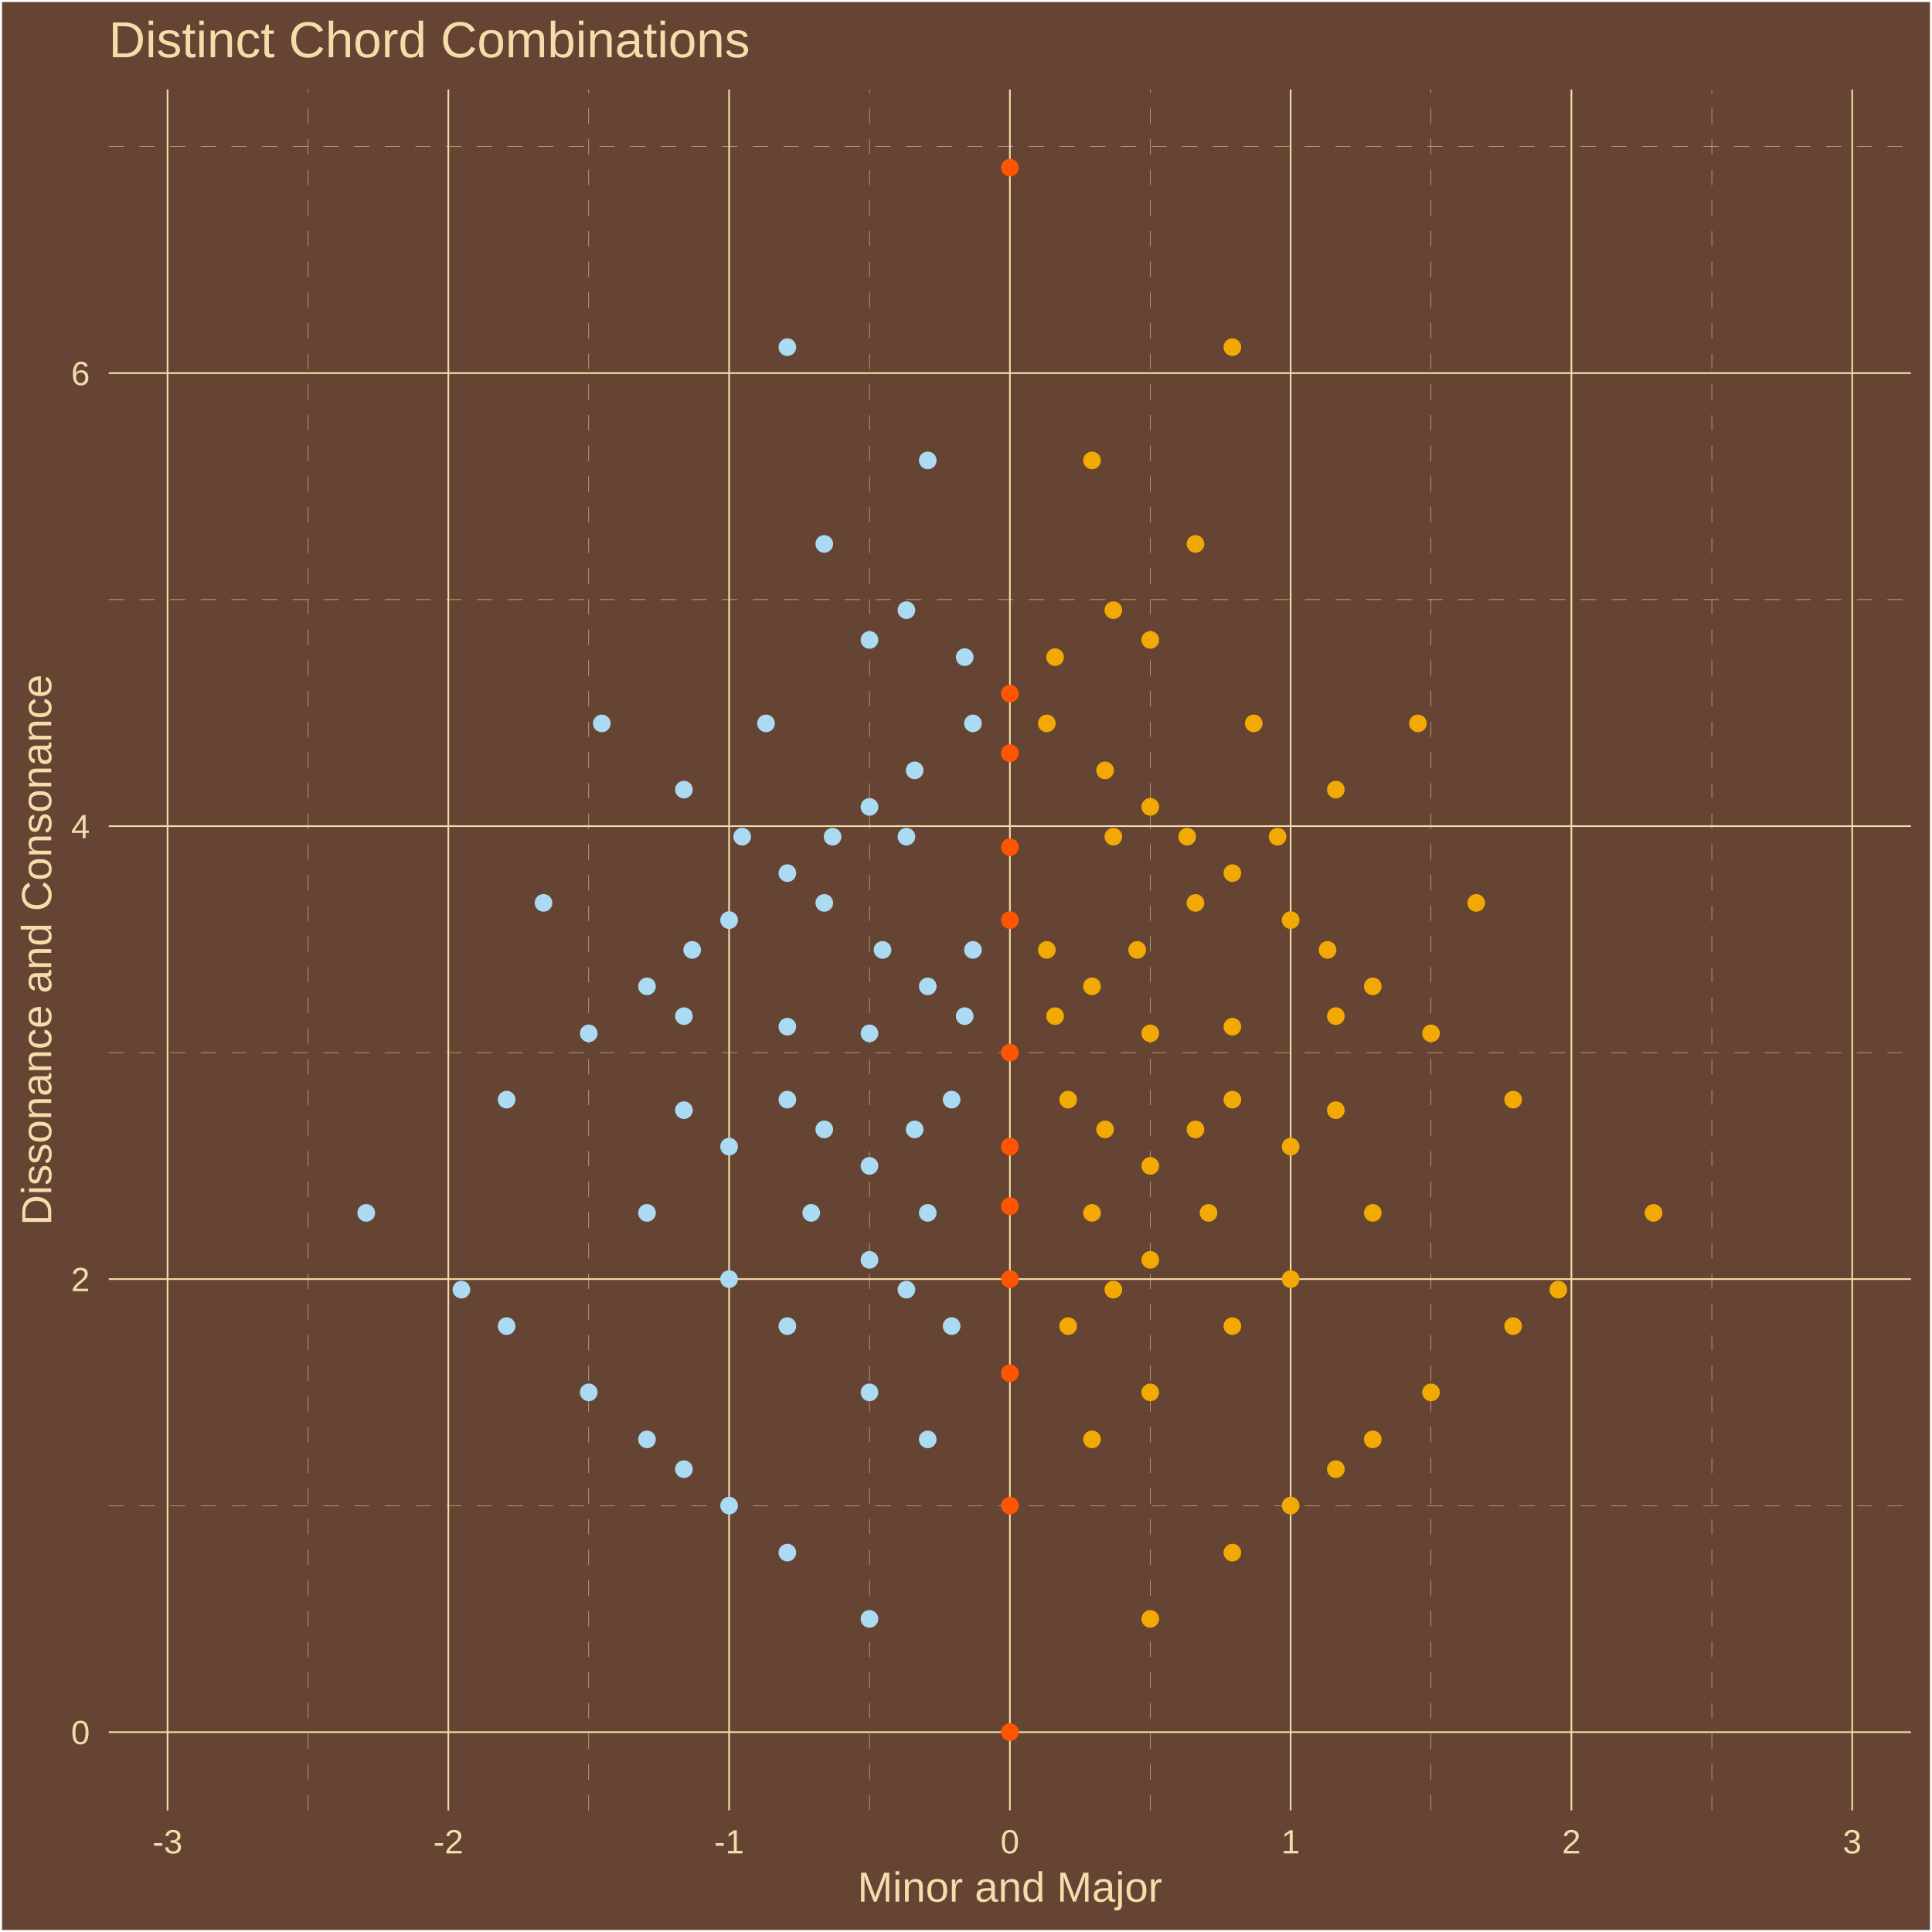
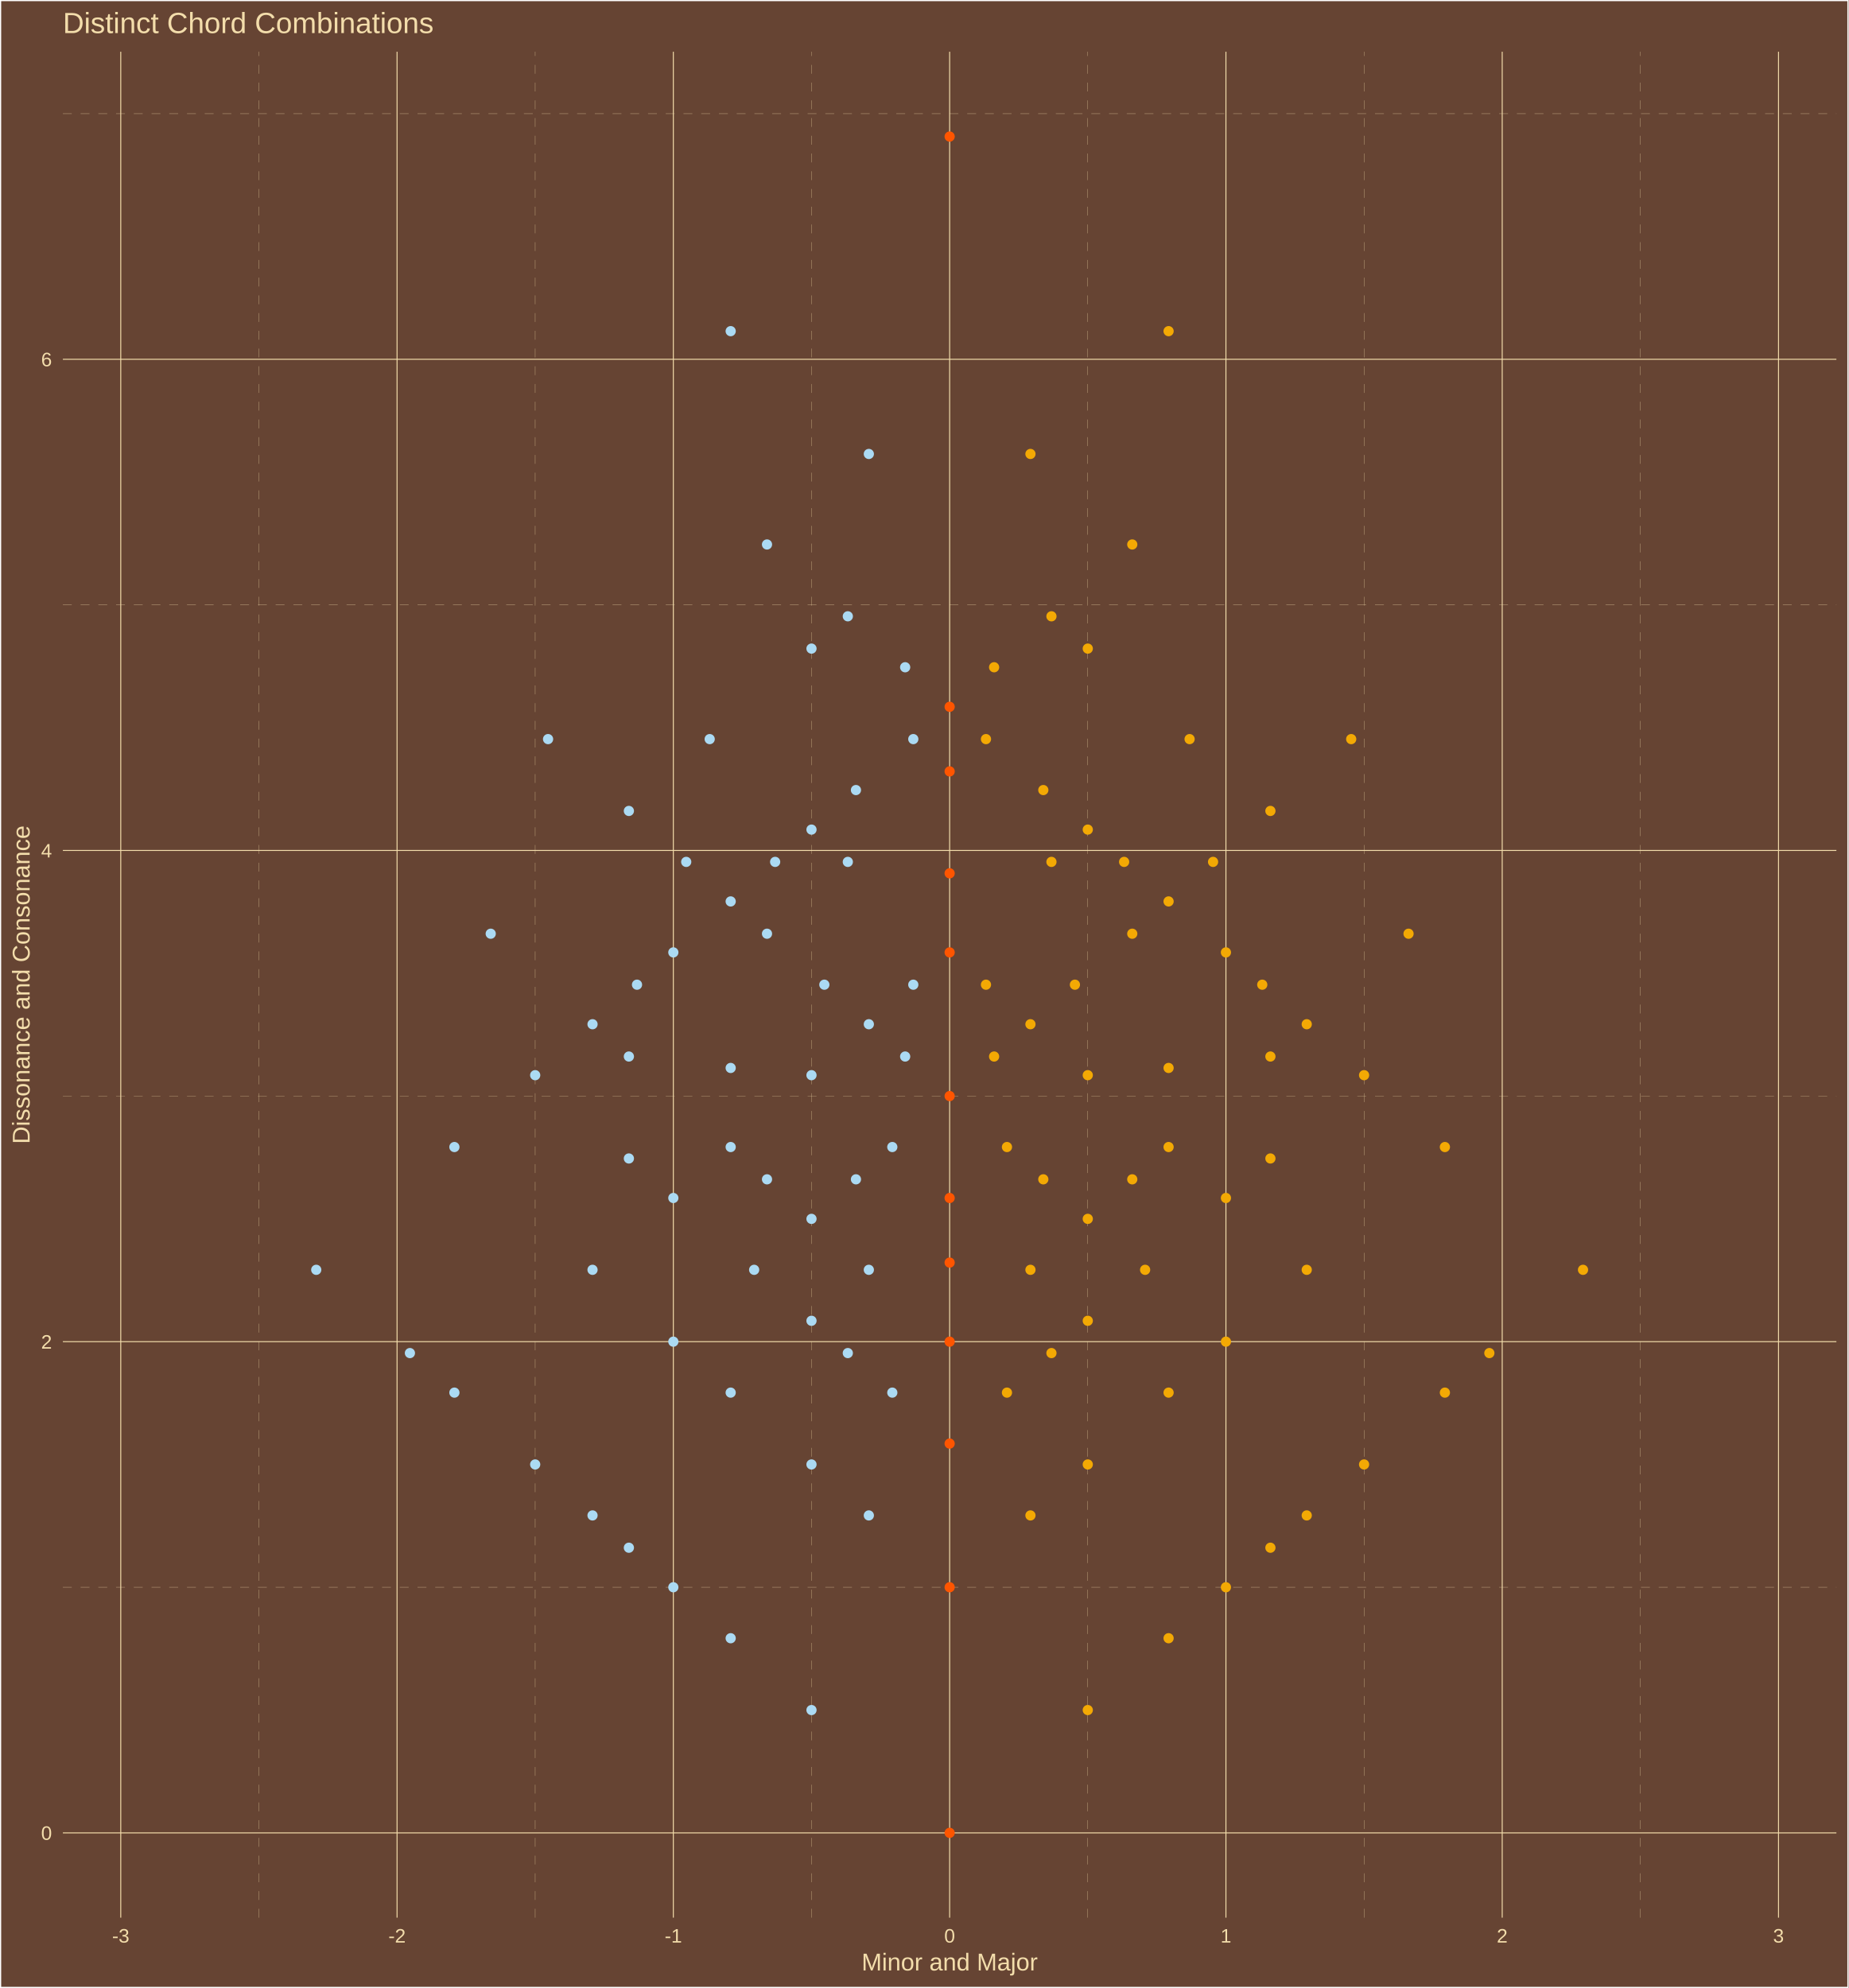
- <svg xmlns="http://www.w3.org/2000/svg" class="svglite" width="504.00pt" height="504.00pt" viewBox="0 0 504.00 504.00">
+ <svg xmlns="http://www.w3.org/2000/svg" class="svglite" width="834.00pt" height="897.00pt" viewBox="0 0 834.00 897.00">
  <defs>
    <style type="text/css">
    .svglite line, .svglite polyline, .svglite polygon, .svglite path, .svglite rect, .svglite circle {
      fill: none;
      stroke: #000000;
      stroke-linecap: round;
      stroke-linejoin: round;
      stroke-miterlimit: 10.00;
    }
    .svglite text {
      white-space: pre;
    }
  </style>
  </defs>
  <rect width="100%" height="100%" style="stroke: none; fill: #664433;" />
  <defs>
-     <clipPath id="cpMC4wMHw1MDQuMDB8MC4wMHw1MDQuMDA=">
-       <rect x="0.00" y="0.00" width="504.00" height="504.00" />
+     <clipPath id="cpMC4wMHw4MzQuMDB8MC4wMHw4OTcuMDA=">
+       <rect x="0.00" y="0.00" width="834.00" height="897.00" />
    </clipPath>
  </defs>
-   <g clip-path="url(#cpMC4wMHw1MDQuMDB8MC4wMHw1MDQuMDA=)">
-     <rect x="0.00" y="-0" width="504.00" height="504.00" style="stroke-width: 1.07; stroke: #FFFFFF; fill: #664433;" />
+   <g clip-path="url(#cpMC4wMHw4MzQuMDB8MC4wMHw4OTcuMDA=)">
+     <rect x="0.00" y="0" width="834.00" height="897.00" style="stroke-width: 1.07; stroke: #FFFFFF; fill: #664433;" />
  </g>
  <defs>
-     <clipPath id="cpMjguMzd8NDk4LjUyfDIzLjM0fDQ3Mi4yNw==">
-       <rect x="28.37" y="23.34" width="470.15" height="448.93" />
+     <clipPath id="cpMjguMzd8ODI4LjUyfDIzLjM0fDg2NS4yNw==">
+       <rect x="28.37" y="23.34" width="800.15" height="841.93" />
    </clipPath>
  </defs>
-   <g clip-path="url(#cpMjguMzd8NDk4LjUyfDIzLjM0fDQ3Mi4yNw==)">
-     <rect x="28.37" y="23.34" width="470.15" height="448.93" style="stroke-width: 1.07; stroke: none; fill: #664433;" />
-     <polyline points="28.37,392.77 498.52,392.77 " style="stroke-width: 0.11; stroke: #F3DDAB; stroke-dasharray: 4.00,4.00; stroke-linecap: butt;" />
-     <polyline points="28.37,274.59 498.52,274.59 " style="stroke-width: 0.11; stroke: #F3DDAB; stroke-dasharray: 4.00,4.00; stroke-linecap: butt;" />
-     <polyline points="28.37,156.42 498.52,156.42 " style="stroke-width: 0.11; stroke: #F3DDAB; stroke-dasharray: 4.00,4.00; stroke-linecap: butt;" />
-     <polyline points="28.37,38.24 498.52,38.24 " style="stroke-width: 0.11; stroke: #F3DDAB; stroke-dasharray: 4.00,4.00; stroke-linecap: butt;" />
-     <polyline points="80.34,472.27 80.34,23.34 " style="stroke-width: 0.11; stroke: #F3DDAB; stroke-dasharray: 4.00,4.00; stroke-linecap: butt;" />
-     <polyline points="153.58,472.27 153.58,23.34 " style="stroke-width: 0.11; stroke: #F3DDAB; stroke-dasharray: 4.00,4.00; stroke-linecap: butt;" />
-     <polyline points="226.82,472.27 226.82,23.34 " style="stroke-width: 0.11; stroke: #F3DDAB; stroke-dasharray: 4.00,4.00; stroke-linecap: butt;" />
-     <polyline points="300.07,472.27 300.07,23.34 " style="stroke-width: 0.11; stroke: #F3DDAB; stroke-dasharray: 4.00,4.00; stroke-linecap: butt;" />
-     <polyline points="373.31,472.27 373.31,23.34 " style="stroke-width: 0.11; stroke: #F3DDAB; stroke-dasharray: 4.00,4.00; stroke-linecap: butt;" />
-     <polyline points="446.56,472.27 446.56,23.34 " style="stroke-width: 0.11; stroke: #F3DDAB; stroke-dasharray: 4.00,4.00; stroke-linecap: butt;" />
-     <polyline points="28.37,451.86 498.52,451.86 " style="stroke-width: 0.43; stroke: #F3DDAB; stroke-linecap: butt;" />
-     <polyline points="28.37,333.68 498.52,333.68 " style="stroke-width: 0.43; stroke: #F3DDAB; stroke-linecap: butt;" />
-     <polyline points="28.37,215.51 498.52,215.51 " style="stroke-width: 0.43; stroke: #F3DDAB; stroke-linecap: butt;" />
-     <polyline points="28.37,97.33 498.52,97.33 " style="stroke-width: 0.43; stroke: #F3DDAB; stroke-linecap: butt;" />
-     <polyline points="43.71,472.27 43.71,23.34 " style="stroke-width: 0.43; stroke: #F3DDAB; stroke-linecap: butt;" />
-     <polyline points="116.96,472.27 116.96,23.34 " style="stroke-width: 0.43; stroke: #F3DDAB; stroke-linecap: butt;" />
-     <polyline points="190.20,472.27 190.20,23.34 " style="stroke-width: 0.43; stroke: #F3DDAB; stroke-linecap: butt;" />
-     <polyline points="263.45,472.27 263.45,23.34 " style="stroke-width: 0.43; stroke: #F3DDAB; stroke-linecap: butt;" />
-     <polyline points="336.69,472.27 336.69,23.34 " style="stroke-width: 0.43; stroke: #F3DDAB; stroke-linecap: butt;" />
-     <polyline points="409.93,472.27 409.93,23.34 " style="stroke-width: 0.43; stroke: #F3DDAB; stroke-linecap: butt;" />
-     <polyline points="483.18,472.27 483.18,23.34 " style="stroke-width: 0.43; stroke: #F3DDAB; stroke-linecap: butt;" />
-     <circle cx="263.45" cy="43.74" r="1.95" style="stroke-width: 0.71; stroke: #FF5500; fill: #FF5500;" />
-     <circle cx="263.45" cy="221.01" r="1.95" style="stroke-width: 0.71; stroke: #FF5500; fill: #FF5500;" />
-     <circle cx="275.24" cy="171.43" r="1.95" style="stroke-width: 0.71; stroke: #F3A904; fill: #F3A904;" />
-     <circle cx="236.46" cy="159.17" r="1.95" style="stroke-width: 0.71; stroke: #ABDAF3; fill: #ABDAF3;" />
-     <circle cx="311.86" cy="141.89" r="1.95" style="stroke-width: 0.71; stroke: #F3A904; fill: #F3A904;" />
-     <circle cx="242.02" cy="120.11" r="1.95" style="stroke-width: 0.71; stroke: #ABDAF3; fill: #ABDAF3;" />
-     <circle cx="263.45" cy="180.94" r="1.95" style="stroke-width: 0.71; stroke: #FF5500; fill: #FF5500;" />
-     <circle cx="321.49" cy="90.57" r="1.95" style="stroke-width: 0.71; stroke: #F3A904; fill: #F3A904;" />
-     <circle cx="251.66" cy="171.43" r="1.95" style="stroke-width: 0.71; stroke: #ABDAF3; fill: #ABDAF3;" />
-     <circle cx="290.44" cy="159.17" r="1.95" style="stroke-width: 0.71; stroke: #F3A904; fill: #F3A904;" />
-     <circle cx="288.28" cy="200.97" r="1.95" style="stroke-width: 0.71; stroke: #F3A904; fill: #F3A904;" />
-     <circle cx="333.28" cy="218.26" r="1.95" style="stroke-width: 0.71; stroke: #F3A904; fill: #F3A904;" />
-     <circle cx="215.03" cy="141.89" r="1.95" style="stroke-width: 0.71; stroke: #ABDAF3; fill: #ABDAF3;" />
-     <circle cx="284.87" cy="120.11" r="1.95" style="stroke-width: 0.71; stroke: #F3A904; fill: #F3A904;" />
-     <circle cx="205.40" cy="90.57" r="1.95" style="stroke-width: 0.71; stroke: #ABDAF3; fill: #ABDAF3;" />
-     <circle cx="238.61" cy="200.97" r="1.95" style="stroke-width: 0.71; stroke: #ABDAF3; fill: #ABDAF3;" />
-     <circle cx="193.61" cy="218.26" r="1.95" style="stroke-width: 0.71; stroke: #ABDAF3; fill: #ABDAF3;" />
-     <circle cx="348.48" cy="289.61" r="1.95" style="stroke-width: 0.71; stroke: #F3A904; fill: #F3A904;" />
-     <circle cx="236.46" cy="336.43" r="1.95" style="stroke-width: 0.71; stroke: #ABDAF3; fill: #ABDAF3;" />
-     <circle cx="205.40" cy="267.83" r="1.95" style="stroke-width: 0.71; stroke: #ABDAF3; fill: #ABDAF3;" />
-     <circle cx="263.45" cy="358.21" r="1.95" style="stroke-width: 0.71; stroke: #FF5500; fill: #FF5500;" />
-     <circle cx="321.49" cy="267.83" r="1.95" style="stroke-width: 0.71; stroke: #F3A904; fill: #F3A904;" />
-     <circle cx="178.41" cy="289.61" r="1.95" style="stroke-width: 0.71; stroke: #ABDAF3; fill: #ABDAF3;" />
-     <circle cx="290.44" cy="336.43" r="1.95" style="stroke-width: 0.71; stroke: #F3A904; fill: #F3A904;" />
-     <circle cx="406.52" cy="336.43" r="1.95" style="stroke-width: 0.71; stroke: #F3A904; fill: #F3A904;" />
-     <circle cx="248.25" cy="286.86" r="1.95" style="stroke-width: 0.71; stroke: #ABDAF3; fill: #ABDAF3;" />
-     <circle cx="253.81" cy="247.80" r="1.95" style="stroke-width: 0.71; stroke: #ABDAF3; fill: #ABDAF3;" />
-     <circle cx="190.20" cy="240.03" r="1.95" style="stroke-width: 0.71; stroke: #ABDAF3; fill: #ABDAF3;" />
-     <circle cx="263.45" cy="299.12" r="1.95" style="stroke-width: 0.71; stroke: #FF5500; fill: #FF5500;" />
-     <circle cx="217.19" cy="218.26" r="1.95" style="stroke-width: 0.71; stroke: #ABDAF3; fill: #ABDAF3;" />
-     <circle cx="300.07" cy="328.66" r="1.95" style="stroke-width: 0.71; stroke: #F3A904; fill: #F3A904;" />
-     <circle cx="284.87" cy="257.31" r="1.95" style="stroke-width: 0.71; stroke: #F3A904; fill: #F3A904;" />
-     <circle cx="215.03" cy="235.54" r="1.95" style="stroke-width: 0.71; stroke: #ABDAF3; fill: #ABDAF3;" />
-     <circle cx="321.49" cy="227.77" r="1.95" style="stroke-width: 0.71; stroke: #F3A904; fill: #F3A904;" />
-     <circle cx="309.70" cy="218.26" r="1.95" style="stroke-width: 0.71; stroke: #F3A904; fill: #F3A904;" />
-     <circle cx="263.45" cy="274.59" r="1.95" style="stroke-width: 0.71; stroke: #FF5500; fill: #FF5500;" />
-     <circle cx="346.32" cy="247.80" r="1.95" style="stroke-width: 0.71; stroke: #F3A904; fill: #F3A904;" />
-     <circle cx="290.44" cy="218.26" r="1.95" style="stroke-width: 0.71; stroke: #F3A904; fill: #F3A904;" />
-     <circle cx="226.82" cy="210.49" r="1.95" style="stroke-width: 0.71; stroke: #ABDAF3; fill: #ABDAF3;" />
-     <circle cx="369.90" cy="188.71" r="1.95" style="stroke-width: 0.71; stroke: #F3A904; fill: #F3A904;" />
-     <circle cx="300.07" cy="269.57" r="1.95" style="stroke-width: 0.71; stroke: #F3A904; fill: #F3A904;" />
-     <circle cx="253.81" cy="188.71" r="1.95" style="stroke-width: 0.71; stroke: #ABDAF3; fill: #ABDAF3;" />
-     <circle cx="336.69" cy="299.12" r="1.95" style="stroke-width: 0.71; stroke: #F3A904; fill: #F3A904;" />
-     <circle cx="242.02" cy="257.31" r="1.95" style="stroke-width: 0.71; stroke: #ABDAF3; fill: #ABDAF3;" />
-     <circle cx="300.07" cy="166.94" r="1.95" style="stroke-width: 0.71; stroke: #F3A904; fill: #F3A904;" />
-     <circle cx="327.06" cy="188.71" r="1.95" style="stroke-width: 0.71; stroke: #F3A904; fill: #F3A904;" />
-     <circle cx="230.23" cy="247.80" r="1.95" style="stroke-width: 0.71; stroke: #ABDAF3; fill: #ABDAF3;" />
-     <circle cx="311.86" cy="294.63" r="1.95" style="stroke-width: 0.71; stroke: #F3A904; fill: #F3A904;" />
-     <circle cx="336.69" cy="240.03" r="1.95" style="stroke-width: 0.71; stroke: #F3A904; fill: #F3A904;" />
-     <circle cx="205.40" cy="227.77" r="1.95" style="stroke-width: 0.71; stroke: #ABDAF3; fill: #ABDAF3;" />
-     <circle cx="373.31" cy="269.57" r="1.95" style="stroke-width: 0.71; stroke: #F3A904; fill: #F3A904;" />
-     <circle cx="348.48" cy="205.99" r="1.95" style="stroke-width: 0.71; stroke: #F3A904; fill: #F3A904;" />
-     <circle cx="278.65" cy="286.86" r="1.95" style="stroke-width: 0.71; stroke: #F3A904; fill: #F3A904;" />
-     <circle cx="321.49" cy="345.94" r="1.95" style="stroke-width: 0.71; stroke: #F3A904; fill: #F3A904;" />
-     <circle cx="315.27" cy="316.40" r="1.95" style="stroke-width: 0.71; stroke: #F3A904; fill: #F3A904;" />
-     <circle cx="275.24" cy="265.08" r="1.95" style="stroke-width: 0.71; stroke: #F3A904; fill: #F3A904;" />
-     <circle cx="358.11" cy="375.49" r="1.95" style="stroke-width: 0.71; stroke: #F3A904; fill: #F3A904;" />
-     <circle cx="226.82" cy="269.57" r="1.95" style="stroke-width: 0.71; stroke: #ABDAF3; fill: #ABDAF3;" />
-     <circle cx="273.08" cy="188.71" r="1.95" style="stroke-width: 0.71; stroke: #F3A904; fill: #F3A904;" />
-     <circle cx="263.45" cy="240.03" r="1.95" style="stroke-width: 0.71; stroke: #FF5500; fill: #FF5500;" />
-     <circle cx="156.99" cy="188.71" r="1.95" style="stroke-width: 0.71; stroke: #ABDAF3; fill: #ABDAF3;" />
-     <circle cx="300.07" cy="210.49" r="1.95" style="stroke-width: 0.71; stroke: #F3A904; fill: #F3A904;" />
-     <circle cx="199.83" cy="188.71" r="1.95" style="stroke-width: 0.71; stroke: #ABDAF3; fill: #ABDAF3;" />
-     <circle cx="263.45" cy="196.48" r="1.95" style="stroke-width: 0.71; stroke: #FF5500; fill: #FF5500;" />
-     <circle cx="178.41" cy="205.99" r="1.95" style="stroke-width: 0.71; stroke: #ABDAF3; fill: #ABDAF3;" />
-     <circle cx="120.37" cy="336.43" r="1.95" style="stroke-width: 0.71; stroke: #ABDAF3; fill: #ABDAF3;" />
-     <circle cx="236.46" cy="218.26" r="1.95" style="stroke-width: 0.71; stroke: #ABDAF3; fill: #ABDAF3;" />
-     <circle cx="211.62" cy="316.40" r="1.95" style="stroke-width: 0.71; stroke: #ABDAF3; fill: #ABDAF3;" />
-     <circle cx="168.78" cy="375.49" r="1.95" style="stroke-width: 0.71; stroke: #ABDAF3; fill: #ABDAF3;" />
-     <circle cx="311.86" cy="235.54" r="1.95" style="stroke-width: 0.71; stroke: #F3A904; fill: #F3A904;" />
-     <circle cx="226.82" cy="166.94" r="1.95" style="stroke-width: 0.71; stroke: #ABDAF3; fill: #ABDAF3;" />
-     <circle cx="251.66" cy="265.08" r="1.95" style="stroke-width: 0.71; stroke: #ABDAF3; fill: #ABDAF3;" />
-     <circle cx="273.08" cy="247.80" r="1.95" style="stroke-width: 0.71; stroke: #F3A904; fill: #F3A904;" />
-     <circle cx="180.57" cy="247.80" r="1.95" style="stroke-width: 0.71; stroke: #ABDAF3; fill: #ABDAF3;" />
-     <circle cx="205.40" cy="345.94" r="1.95" style="stroke-width: 0.71; stroke: #ABDAF3; fill: #ABDAF3;" />
-     <circle cx="153.58" cy="269.57" r="1.95" style="stroke-width: 0.71; stroke: #ABDAF3; fill: #ABDAF3;" />
-     <circle cx="296.66" cy="247.80" r="1.95" style="stroke-width: 0.71; stroke: #F3A904; fill: #F3A904;" />
-     <circle cx="190.20" cy="299.12" r="1.95" style="stroke-width: 0.71; stroke: #ABDAF3; fill: #ABDAF3;" />
-     <circle cx="215.03" cy="294.63" r="1.95" style="stroke-width: 0.71; stroke: #ABDAF3; fill: #ABDAF3;" />
-     <circle cx="226.82" cy="328.66" r="1.95" style="stroke-width: 0.71; stroke: #ABDAF3; fill: #ABDAF3;" />
-     <circle cx="321.49" cy="405.03" r="1.95" style="stroke-width: 0.71; stroke: #F3A904; fill: #F3A904;" />
-     <circle cx="178.41" cy="383.26" r="1.95" style="stroke-width: 0.71; stroke: #ABDAF3; fill: #ABDAF3;" />
-     <circle cx="263.45" cy="451.86" r="1.95" style="stroke-width: 0.71; stroke: #FF5500; fill: #FF5500;" />
-     <circle cx="205.40" cy="405.03" r="1.95" style="stroke-width: 0.71; stroke: #ABDAF3; fill: #ABDAF3;" />
-     <circle cx="263.45" cy="314.66" r="1.95" style="stroke-width: 0.71; stroke: #FF5500; fill: #FF5500;" />
-     <circle cx="348.48" cy="383.26" r="1.95" style="stroke-width: 0.71; stroke: #F3A904; fill: #F3A904;" />
-     <circle cx="226.82" cy="363.23" r="1.95" style="stroke-width: 0.71; stroke: #ABDAF3; fill: #ABDAF3;" />
-     <circle cx="190.20" cy="333.68" r="1.95" style="stroke-width: 0.71; stroke: #ABDAF3; fill: #ABDAF3;" />
-     <circle cx="168.78" cy="316.40" r="1.95" style="stroke-width: 0.71; stroke: #ABDAF3; fill: #ABDAF3;" />
-     <circle cx="242.02" cy="375.49" r="1.95" style="stroke-width: 0.71; stroke: #ABDAF3; fill: #ABDAF3;" />
-     <circle cx="132.16" cy="286.86" r="1.95" style="stroke-width: 0.71; stroke: #ABDAF3; fill: #ABDAF3;" />
-     <circle cx="263.45" cy="333.68" r="1.95" style="stroke-width: 0.71; stroke: #FF5500; fill: #FF5500;" />
-     <circle cx="358.11" cy="316.40" r="1.95" style="stroke-width: 0.71; stroke: #F3A904; fill: #F3A904;" />
-     <circle cx="226.82" cy="304.14" r="1.95" style="stroke-width: 0.71; stroke: #ABDAF3; fill: #ABDAF3;" />
-     <circle cx="394.73" cy="345.94" r="1.95" style="stroke-width: 0.71; stroke: #F3A904; fill: #F3A904;" />
-     <circle cx="300.07" cy="304.14" r="1.95" style="stroke-width: 0.71; stroke: #F3A904; fill: #F3A904;" />
-     <circle cx="288.28" cy="294.63" r="1.95" style="stroke-width: 0.71; stroke: #F3A904; fill: #F3A904;" />
-     <circle cx="394.73" cy="286.86" r="1.95" style="stroke-width: 0.71; stroke: #F3A904; fill: #F3A904;" />
-     <circle cx="431.36" cy="316.40" r="1.95" style="stroke-width: 0.71; stroke: #F3A904; fill: #F3A904;" />
-     <circle cx="336.69" cy="333.68" r="1.95" style="stroke-width: 0.71; stroke: #F3A904; fill: #F3A904;" />
-     <circle cx="373.31" cy="363.23" r="1.95" style="stroke-width: 0.71; stroke: #F3A904; fill: #F3A904;" />
-     <circle cx="205.40" cy="286.86" r="1.95" style="stroke-width: 0.71; stroke: #ABDAF3; fill: #ABDAF3;" />
-     <circle cx="348.48" cy="265.08" r="1.95" style="stroke-width: 0.71; stroke: #F3A904; fill: #F3A904;" />
-     <circle cx="242.02" cy="316.40" r="1.95" style="stroke-width: 0.71; stroke: #ABDAF3; fill: #ABDAF3;" />
-     <circle cx="278.65" cy="345.94" r="1.95" style="stroke-width: 0.71; stroke: #F3A904; fill: #F3A904;" />
-     <circle cx="168.78" cy="257.31" r="1.95" style="stroke-width: 0.71; stroke: #ABDAF3; fill: #ABDAF3;" />
-     <circle cx="385.10" cy="235.54" r="1.95" style="stroke-width: 0.71; stroke: #F3A904; fill: #F3A904;" />
-     <circle cx="263.45" cy="392.77" r="1.95" style="stroke-width: 0.71; stroke: #FF5500; fill: #FF5500;" />
-     <circle cx="300.07" cy="422.32" r="1.95" style="stroke-width: 0.71; stroke: #F3A904; fill: #F3A904;" />
-     <circle cx="284.87" cy="316.40" r="1.95" style="stroke-width: 0.71; stroke: #F3A904; fill: #F3A904;" />
-     <circle cx="321.49" cy="286.86" r="1.95" style="stroke-width: 0.71; stroke: #F3A904; fill: #F3A904;" />
-     <circle cx="358.11" cy="257.31" r="1.95" style="stroke-width: 0.71; stroke: #F3A904; fill: #F3A904;" />
-     <circle cx="178.41" cy="265.08" r="1.95" style="stroke-width: 0.71; stroke: #ABDAF3; fill: #ABDAF3;" />
-     <circle cx="141.79" cy="235.54" r="1.95" style="stroke-width: 0.71; stroke: #ABDAF3; fill: #ABDAF3;" />
-     <circle cx="226.82" cy="422.32" r="1.95" style="stroke-width: 0.71; stroke: #ABDAF3; fill: #ABDAF3;" />
-     <circle cx="153.58" cy="363.23" r="1.95" style="stroke-width: 0.71; stroke: #ABDAF3; fill: #ABDAF3;" />
-     <circle cx="248.25" cy="345.94" r="1.95" style="stroke-width: 0.71; stroke: #ABDAF3; fill: #ABDAF3;" />
-     <circle cx="284.87" cy="375.49" r="1.95" style="stroke-width: 0.71; stroke: #F3A904; fill: #F3A904;" />
-     <circle cx="300.07" cy="363.23" r="1.95" style="stroke-width: 0.71; stroke: #F3A904; fill: #F3A904;" />
-     <circle cx="95.54" cy="316.40" r="1.95" style="stroke-width: 0.71; stroke: #ABDAF3; fill: #ABDAF3;" />
-     <circle cx="238.61" cy="294.63" r="1.95" style="stroke-width: 0.71; stroke: #ABDAF3; fill: #ABDAF3;" />
-     <circle cx="132.16" cy="345.94" r="1.95" style="stroke-width: 0.71; stroke: #ABDAF3; fill: #ABDAF3;" />
-     <circle cx="336.69" cy="392.77" r="1.95" style="stroke-width: 0.71; stroke: #F3A904; fill: #F3A904;" />
-     <circle cx="190.20" cy="392.77" r="1.95" style="stroke-width: 0.71; stroke: #ABDAF3; fill: #ABDAF3;" />
+   <g clip-path="url(#cpMjguMzd8ODI4LjUyfDIzLjM0fDg2NS4yNw==)">
+     <rect x="28.37" y="23.34" width="800.15" height="841.93" style="stroke-width: 1.07; stroke: none; fill: #664433;" />
+     <polyline points="28.37,716.18 828.52,716.18 " style="stroke-width: 0.11; stroke: #F3DDAB; stroke-dasharray: 4.00,4.00; stroke-linecap: butt;" />
+     <polyline points="28.37,494.55 828.52,494.55 " style="stroke-width: 0.11; stroke: #F3DDAB; stroke-dasharray: 4.00,4.00; stroke-linecap: butt;" />
+     <polyline points="28.37,272.92 828.52,272.92 " style="stroke-width: 0.11; stroke: #F3DDAB; stroke-dasharray: 4.00,4.00; stroke-linecap: butt;" />
+     <polyline points="28.37,51.29 828.52,51.29 " style="stroke-width: 0.11; stroke: #F3DDAB; stroke-dasharray: 4.00,4.00; stroke-linecap: butt;" />
+     <polyline points="116.81,865.27 116.81,23.34 " style="stroke-width: 0.11; stroke: #F3DDAB; stroke-dasharray: 4.00,4.00; stroke-linecap: butt;" />
+     <polyline points="241.46,865.27 241.46,23.34 " style="stroke-width: 0.11; stroke: #F3DDAB; stroke-dasharray: 4.00,4.00; stroke-linecap: butt;" />
+     <polyline points="366.12,865.27 366.12,23.34 " style="stroke-width: 0.11; stroke: #F3DDAB; stroke-dasharray: 4.00,4.00; stroke-linecap: butt;" />
+     <polyline points="490.77,865.27 490.77,23.34 " style="stroke-width: 0.11; stroke: #F3DDAB; stroke-dasharray: 4.00,4.00; stroke-linecap: butt;" />
+     <polyline points="615.43,865.27 615.43,23.34 " style="stroke-width: 0.11; stroke: #F3DDAB; stroke-dasharray: 4.00,4.00; stroke-linecap: butt;" />
+     <polyline points="740.08,865.27 740.08,23.34 " style="stroke-width: 0.11; stroke: #F3DDAB; stroke-dasharray: 4.00,4.00; stroke-linecap: butt;" />
+     <polyline points="28.37,827.00 828.52,827.00 " style="stroke-width: 0.43; stroke: #F3DDAB; stroke-linecap: butt;" />
+     <polyline points="28.37,605.37 828.52,605.37 " style="stroke-width: 0.43; stroke: #F3DDAB; stroke-linecap: butt;" />
+     <polyline points="28.37,383.73 828.52,383.73 " style="stroke-width: 0.43; stroke: #F3DDAB; stroke-linecap: butt;" />
+     <polyline points="28.37,162.10 828.52,162.10 " style="stroke-width: 0.43; stroke: #F3DDAB; stroke-linecap: butt;" />
+     <polyline points="54.48,865.27 54.48,23.34 " style="stroke-width: 0.43; stroke: #F3DDAB; stroke-linecap: butt;" />
+     <polyline points="179.14,865.27 179.14,23.34 " style="stroke-width: 0.43; stroke: #F3DDAB; stroke-linecap: butt;" />
+     <polyline points="303.79,865.27 303.79,23.34 " style="stroke-width: 0.43; stroke: #F3DDAB; stroke-linecap: butt;" />
+     <polyline points="428.45,865.27 428.45,23.34 " style="stroke-width: 0.43; stroke: #F3DDAB; stroke-linecap: butt;" />
+     <polyline points="553.10,865.27 553.10,23.34 " style="stroke-width: 0.43; stroke: #F3DDAB; stroke-linecap: butt;" />
+     <polyline points="677.75,865.27 677.75,23.34 " style="stroke-width: 0.43; stroke: #F3DDAB; stroke-linecap: butt;" />
+     <polyline points="802.41,865.27 802.41,23.34 " style="stroke-width: 0.43; stroke: #F3DDAB; stroke-linecap: butt;" />
+     <circle cx="428.45" cy="61.61" r="1.95" style="stroke-width: 0.71; stroke: #FF5500; fill: #FF5500;" />
+     <circle cx="428.45" cy="394.05" r="1.95" style="stroke-width: 0.71; stroke: #FF5500; fill: #FF5500;" />
+     <circle cx="448.51" cy="301.07" r="1.95" style="stroke-width: 0.71; stroke: #F3A904; fill: #F3A904;" />
+     <circle cx="382.51" cy="278.08" r="1.95" style="stroke-width: 0.71; stroke: #ABDAF3; fill: #ABDAF3;" />
+     <circle cx="510.84" cy="245.67" r="1.95" style="stroke-width: 0.71; stroke: #F3A904; fill: #F3A904;" />
+     <circle cx="391.99" cy="204.83" r="1.95" style="stroke-width: 0.71; stroke: #ABDAF3; fill: #ABDAF3;" />
+     <circle cx="428.45" cy="318.91" r="1.95" style="stroke-width: 0.71; stroke: #FF5500; fill: #FF5500;" />
+     <circle cx="527.23" cy="149.42" r="1.95" style="stroke-width: 0.71; stroke: #F3A904; fill: #F3A904;" />
+     <circle cx="408.38" cy="301.07" r="1.95" style="stroke-width: 0.71; stroke: #ABDAF3; fill: #ABDAF3;" />
+     <circle cx="474.38" cy="278.08" r="1.95" style="stroke-width: 0.71; stroke: #F3A904; fill: #F3A904;" />
+     <circle cx="470.71" cy="356.48" r="1.95" style="stroke-width: 0.71; stroke: #F3A904; fill: #F3A904;" />
+     <circle cx="547.30" cy="388.89" r="1.95" style="stroke-width: 0.71; stroke: #F3A904; fill: #F3A904;" />
+     <circle cx="346.05" cy="245.67" r="1.95" style="stroke-width: 0.71; stroke: #ABDAF3; fill: #ABDAF3;" />
+     <circle cx="464.91" cy="204.83" r="1.95" style="stroke-width: 0.71; stroke: #F3A904; fill: #F3A904;" />
+     <circle cx="329.66" cy="149.42" r="1.95" style="stroke-width: 0.71; stroke: #ABDAF3; fill: #ABDAF3;" />
+     <circle cx="386.18" cy="356.48" r="1.95" style="stroke-width: 0.71; stroke: #ABDAF3; fill: #ABDAF3;" />
+     <circle cx="309.60" cy="388.89" r="1.95" style="stroke-width: 0.71; stroke: #ABDAF3; fill: #ABDAF3;" />
+     <circle cx="573.17" cy="522.71" r="1.95" style="stroke-width: 0.71; stroke: #F3A904; fill: #F3A904;" />
+     <circle cx="382.51" cy="610.52" r="1.95" style="stroke-width: 0.71; stroke: #ABDAF3; fill: #ABDAF3;" />
+     <circle cx="329.66" cy="481.87" r="1.95" style="stroke-width: 0.71; stroke: #ABDAF3; fill: #ABDAF3;" />
+     <circle cx="428.45" cy="651.36" r="1.95" style="stroke-width: 0.71; stroke: #FF5500; fill: #FF5500;" />
+     <circle cx="527.23" cy="481.87" r="1.95" style="stroke-width: 0.71; stroke: #F3A904; fill: #F3A904;" />
+     <circle cx="283.73" cy="522.71" r="1.95" style="stroke-width: 0.71; stroke: #ABDAF3; fill: #ABDAF3;" />
+     <circle cx="474.38" cy="610.52" r="1.95" style="stroke-width: 0.71; stroke: #F3A904; fill: #F3A904;" />
+     <circle cx="671.95" cy="610.52" r="1.95" style="stroke-width: 0.71; stroke: #F3A904; fill: #F3A904;" />
+     <circle cx="402.58" cy="517.55" r="1.95" style="stroke-width: 0.71; stroke: #ABDAF3; fill: #ABDAF3;" />
+     <circle cx="412.05" cy="444.30" r="1.95" style="stroke-width: 0.71; stroke: #ABDAF3; fill: #ABDAF3;" />
+     <circle cx="303.79" cy="429.73" r="1.95" style="stroke-width: 0.71; stroke: #ABDAF3; fill: #ABDAF3;" />
+     <circle cx="428.45" cy="540.54" r="1.95" style="stroke-width: 0.71; stroke: #FF5500; fill: #FF5500;" />
+     <circle cx="349.72" cy="388.89" r="1.95" style="stroke-width: 0.71; stroke: #ABDAF3; fill: #ABDAF3;" />
+     <circle cx="490.77" cy="595.95" r="1.95" style="stroke-width: 0.71; stroke: #F3A904; fill: #F3A904;" />
+     <circle cx="464.91" cy="462.14" r="1.95" style="stroke-width: 0.71; stroke: #F3A904; fill: #F3A904;" />
+     <circle cx="346.05" cy="421.30" r="1.95" style="stroke-width: 0.71; stroke: #ABDAF3; fill: #ABDAF3;" />
+     <circle cx="527.23" cy="406.73" r="1.95" style="stroke-width: 0.71; stroke: #F3A904; fill: #F3A904;" />
+     <circle cx="507.17" cy="388.89" r="1.95" style="stroke-width: 0.71; stroke: #F3A904; fill: #F3A904;" />
+     <circle cx="428.45" cy="494.55" r="1.95" style="stroke-width: 0.71; stroke: #FF5500; fill: #FF5500;" />
+     <circle cx="569.49" cy="444.30" r="1.95" style="stroke-width: 0.71; stroke: #F3A904; fill: #F3A904;" />
+     <circle cx="474.38" cy="388.89" r="1.95" style="stroke-width: 0.71; stroke: #F3A904; fill: #F3A904;" />
+     <circle cx="366.12" cy="374.32" r="1.95" style="stroke-width: 0.71; stroke: #ABDAF3; fill: #ABDAF3;" />
+     <circle cx="609.62" cy="333.49" r="1.95" style="stroke-width: 0.71; stroke: #F3A904; fill: #F3A904;" />
+     <circle cx="490.77" cy="485.13" r="1.95" style="stroke-width: 0.71; stroke: #F3A904; fill: #F3A904;" />
+     <circle cx="412.05" cy="333.49" r="1.95" style="stroke-width: 0.71; stroke: #ABDAF3; fill: #ABDAF3;" />
+     <circle cx="553.10" cy="540.54" r="1.95" style="stroke-width: 0.71; stroke: #F3A904; fill: #F3A904;" />
+     <circle cx="391.99" cy="462.14" r="1.95" style="stroke-width: 0.71; stroke: #ABDAF3; fill: #ABDAF3;" />
+     <circle cx="490.77" cy="292.65" r="1.95" style="stroke-width: 0.71; stroke: #F3A904; fill: #F3A904;" />
+     <circle cx="536.71" cy="333.49" r="1.95" style="stroke-width: 0.71; stroke: #F3A904; fill: #F3A904;" />
+     <circle cx="371.92" cy="444.30" r="1.95" style="stroke-width: 0.71; stroke: #ABDAF3; fill: #ABDAF3;" />
+     <circle cx="510.84" cy="532.12" r="1.95" style="stroke-width: 0.71; stroke: #F3A904; fill: #F3A904;" />
+     <circle cx="553.10" cy="429.73" r="1.95" style="stroke-width: 0.71; stroke: #F3A904; fill: #F3A904;" />
+     <circle cx="329.66" cy="406.73" r="1.95" style="stroke-width: 0.71; stroke: #ABDAF3; fill: #ABDAF3;" />
+     <circle cx="615.43" cy="485.13" r="1.95" style="stroke-width: 0.71; stroke: #F3A904; fill: #F3A904;" />
+     <circle cx="573.17" cy="365.90" r="1.95" style="stroke-width: 0.71; stroke: #F3A904; fill: #F3A904;" />
+     <circle cx="454.31" cy="517.55" r="1.95" style="stroke-width: 0.71; stroke: #F3A904; fill: #F3A904;" />
+     <circle cx="527.23" cy="628.36" r="1.95" style="stroke-width: 0.71; stroke: #F3A904; fill: #F3A904;" />
+     <circle cx="516.64" cy="572.95" r="1.95" style="stroke-width: 0.71; stroke: #F3A904; fill: #F3A904;" />
+     <circle cx="448.51" cy="476.71" r="1.95" style="stroke-width: 0.71; stroke: #F3A904; fill: #F3A904;" />
+     <circle cx="589.56" cy="683.77" r="1.95" style="stroke-width: 0.71; stroke: #F3A904; fill: #F3A904;" />
+     <circle cx="366.12" cy="485.13" r="1.95" style="stroke-width: 0.71; stroke: #ABDAF3; fill: #ABDAF3;" />
+     <circle cx="444.84" cy="333.49" r="1.95" style="stroke-width: 0.71; stroke: #F3A904; fill: #F3A904;" />
+     <circle cx="428.45" cy="429.73" r="1.95" style="stroke-width: 0.71; stroke: #FF5500; fill: #FF5500;" />
+     <circle cx="247.27" cy="333.49" r="1.95" style="stroke-width: 0.71; stroke: #ABDAF3; fill: #ABDAF3;" />
+     <circle cx="490.77" cy="374.32" r="1.95" style="stroke-width: 0.71; stroke: #F3A904; fill: #F3A904;" />
+     <circle cx="320.19" cy="333.49" r="1.95" style="stroke-width: 0.71; stroke: #ABDAF3; fill: #ABDAF3;" />
+     <circle cx="428.45" cy="348.06" r="1.95" style="stroke-width: 0.71; stroke: #FF5500; fill: #FF5500;" />
+     <circle cx="283.73" cy="365.90" r="1.95" style="stroke-width: 0.71; stroke: #ABDAF3; fill: #ABDAF3;" />
+     <circle cx="184.94" cy="610.52" r="1.95" style="stroke-width: 0.71; stroke: #ABDAF3; fill: #ABDAF3;" />
+     <circle cx="382.51" cy="388.89" r="1.95" style="stroke-width: 0.71; stroke: #ABDAF3; fill: #ABDAF3;" />
+     <circle cx="340.25" cy="572.95" r="1.95" style="stroke-width: 0.71; stroke: #ABDAF3; fill: #ABDAF3;" />
+     <circle cx="267.33" cy="683.77" r="1.95" style="stroke-width: 0.71; stroke: #ABDAF3; fill: #ABDAF3;" />
+     <circle cx="510.84" cy="421.30" r="1.95" style="stroke-width: 0.71; stroke: #F3A904; fill: #F3A904;" />
+     <circle cx="366.12" cy="292.65" r="1.95" style="stroke-width: 0.71; stroke: #ABDAF3; fill: #ABDAF3;" />
+     <circle cx="408.38" cy="476.71" r="1.95" style="stroke-width: 0.71; stroke: #ABDAF3; fill: #ABDAF3;" />
+     <circle cx="444.84" cy="444.30" r="1.95" style="stroke-width: 0.71; stroke: #F3A904; fill: #F3A904;" />
+     <circle cx="287.40" cy="444.30" r="1.95" style="stroke-width: 0.71; stroke: #ABDAF3; fill: #ABDAF3;" />
+     <circle cx="329.66" cy="628.36" r="1.95" style="stroke-width: 0.71; stroke: #ABDAF3; fill: #ABDAF3;" />
+     <circle cx="241.46" cy="485.13" r="1.95" style="stroke-width: 0.71; stroke: #ABDAF3; fill: #ABDAF3;" />
+     <circle cx="484.97" cy="444.30" r="1.95" style="stroke-width: 0.71; stroke: #F3A904; fill: #F3A904;" />
+     <circle cx="303.79" cy="540.54" r="1.95" style="stroke-width: 0.71; stroke: #ABDAF3; fill: #ABDAF3;" />
+     <circle cx="346.05" cy="532.12" r="1.95" style="stroke-width: 0.71; stroke: #ABDAF3; fill: #ABDAF3;" />
+     <circle cx="366.12" cy="595.95" r="1.95" style="stroke-width: 0.71; stroke: #ABDAF3; fill: #ABDAF3;" />
+     <circle cx="527.23" cy="739.18" r="1.95" style="stroke-width: 0.71; stroke: #F3A904; fill: #F3A904;" />
+     <circle cx="283.73" cy="698.34" r="1.95" style="stroke-width: 0.71; stroke: #ABDAF3; fill: #ABDAF3;" />
+     <circle cx="428.45" cy="827.00" r="1.95" style="stroke-width: 0.71; stroke: #FF5500; fill: #FF5500;" />
+     <circle cx="329.66" cy="739.18" r="1.95" style="stroke-width: 0.71; stroke: #ABDAF3; fill: #ABDAF3;" />
+     <circle cx="428.45" cy="569.69" r="1.95" style="stroke-width: 0.71; stroke: #FF5500; fill: #FF5500;" />
+     <circle cx="573.17" cy="698.34" r="1.95" style="stroke-width: 0.71; stroke: #F3A904; fill: #F3A904;" />
+     <circle cx="366.12" cy="660.77" r="1.95" style="stroke-width: 0.71; stroke: #ABDAF3; fill: #ABDAF3;" />
+     <circle cx="303.79" cy="605.37" r="1.95" style="stroke-width: 0.71; stroke: #ABDAF3; fill: #ABDAF3;" />
+     <circle cx="267.33" cy="572.95" r="1.95" style="stroke-width: 0.71; stroke: #ABDAF3; fill: #ABDAF3;" />
+     <circle cx="391.99" cy="683.77" r="1.95" style="stroke-width: 0.71; stroke: #ABDAF3; fill: #ABDAF3;" />
+     <circle cx="205.01" cy="517.55" r="1.95" style="stroke-width: 0.71; stroke: #ABDAF3; fill: #ABDAF3;" />
+     <circle cx="428.45" cy="605.37" r="1.95" style="stroke-width: 0.71; stroke: #FF5500; fill: #FF5500;" />
+     <circle cx="589.56" cy="572.95" r="1.95" style="stroke-width: 0.71; stroke: #F3A904; fill: #F3A904;" />
+     <circle cx="366.12" cy="549.96" r="1.95" style="stroke-width: 0.71; stroke: #ABDAF3; fill: #ABDAF3;" />
+     <circle cx="651.89" cy="628.36" r="1.95" style="stroke-width: 0.71; stroke: #F3A904; fill: #F3A904;" />
+     <circle cx="490.77" cy="549.96" r="1.95" style="stroke-width: 0.71; stroke: #F3A904; fill: #F3A904;" />
+     <circle cx="470.71" cy="532.12" r="1.95" style="stroke-width: 0.71; stroke: #F3A904; fill: #F3A904;" />
+     <circle cx="651.89" cy="517.55" r="1.95" style="stroke-width: 0.71; stroke: #F3A904; fill: #F3A904;" />
+     <circle cx="714.21" cy="572.95" r="1.95" style="stroke-width: 0.71; stroke: #F3A904; fill: #F3A904;" />
+     <circle cx="553.10" cy="605.37" r="1.95" style="stroke-width: 0.71; stroke: #F3A904; fill: #F3A904;" />
+     <circle cx="615.43" cy="660.77" r="1.95" style="stroke-width: 0.71; stroke: #F3A904; fill: #F3A904;" />
+     <circle cx="329.66" cy="517.55" r="1.95" style="stroke-width: 0.71; stroke: #ABDAF3; fill: #ABDAF3;" />
+     <circle cx="573.17" cy="476.71" r="1.95" style="stroke-width: 0.71; stroke: #F3A904; fill: #F3A904;" />
+     <circle cx="391.99" cy="572.95" r="1.95" style="stroke-width: 0.71; stroke: #ABDAF3; fill: #ABDAF3;" />
+     <circle cx="454.31" cy="628.36" r="1.95" style="stroke-width: 0.71; stroke: #F3A904; fill: #F3A904;" />
+     <circle cx="267.33" cy="462.14" r="1.95" style="stroke-width: 0.71; stroke: #ABDAF3; fill: #ABDAF3;" />
+     <circle cx="635.49" cy="421.30" r="1.95" style="stroke-width: 0.71; stroke: #F3A904; fill: #F3A904;" />
+     <circle cx="428.45" cy="716.18" r="1.95" style="stroke-width: 0.71; stroke: #FF5500; fill: #FF5500;" />
+     <circle cx="490.77" cy="771.59" r="1.95" style="stroke-width: 0.71; stroke: #F3A904; fill: #F3A904;" />
+     <circle cx="464.91" cy="572.95" r="1.95" style="stroke-width: 0.71; stroke: #F3A904; fill: #F3A904;" />
+     <circle cx="527.23" cy="517.55" r="1.95" style="stroke-width: 0.71; stroke: #F3A904; fill: #F3A904;" />
+     <circle cx="589.56" cy="462.14" r="1.95" style="stroke-width: 0.71; stroke: #F3A904; fill: #F3A904;" />
+     <circle cx="283.73" cy="476.71" r="1.95" style="stroke-width: 0.71; stroke: #ABDAF3; fill: #ABDAF3;" />
+     <circle cx="221.40" cy="421.30" r="1.95" style="stroke-width: 0.71; stroke: #ABDAF3; fill: #ABDAF3;" />
+     <circle cx="366.12" cy="771.59" r="1.95" style="stroke-width: 0.71; stroke: #ABDAF3; fill: #ABDAF3;" />
+     <circle cx="241.46" cy="660.77" r="1.95" style="stroke-width: 0.71; stroke: #ABDAF3; fill: #ABDAF3;" />
+     <circle cx="402.58" cy="628.36" r="1.95" style="stroke-width: 0.71; stroke: #ABDAF3; fill: #ABDAF3;" />
+     <circle cx="464.91" cy="683.77" r="1.95" style="stroke-width: 0.71; stroke: #F3A904; fill: #F3A904;" />
+     <circle cx="490.77" cy="660.77" r="1.95" style="stroke-width: 0.71; stroke: #F3A904; fill: #F3A904;" />
+     <circle cx="142.68" cy="572.95" r="1.95" style="stroke-width: 0.71; stroke: #ABDAF3; fill: #ABDAF3;" />
+     <circle cx="386.18" cy="532.12" r="1.95" style="stroke-width: 0.71; stroke: #ABDAF3; fill: #ABDAF3;" />
+     <circle cx="205.01" cy="628.36" r="1.95" style="stroke-width: 0.71; stroke: #ABDAF3; fill: #ABDAF3;" />
+     <circle cx="553.10" cy="716.18" r="1.95" style="stroke-width: 0.71; stroke: #F3A904; fill: #F3A904;" />
+     <circle cx="303.79" cy="716.18" r="1.95" style="stroke-width: 0.71; stroke: #ABDAF3; fill: #ABDAF3;" />
  </g>
-   <g clip-path="url(#cpMC4wMHw1MDQuMDB8MC4wMHw1MDQuMDA=)">
-     <text x="23.44" y="455.01" text-anchor="end" style="font-size: 8.80px;fill: #F3DDAB; font-family: &quot;Arial&quot;;" textLength="4.90px" lengthAdjust="spacingAndGlyphs">0</text>
-     <text x="23.44" y="336.84" text-anchor="end" style="font-size: 8.80px;fill: #F3DDAB; font-family: &quot;Arial&quot;;" textLength="4.90px" lengthAdjust="spacingAndGlyphs">2</text>
-     <text x="23.44" y="218.66" text-anchor="end" style="font-size: 8.80px;fill: #F3DDAB; font-family: &quot;Arial&quot;;" textLength="4.90px" lengthAdjust="spacingAndGlyphs">4</text>
-     <text x="23.44" y="100.48" text-anchor="end" style="font-size: 8.80px;fill: #F3DDAB; font-family: &quot;Arial&quot;;" textLength="4.90px" lengthAdjust="spacingAndGlyphs">6</text>
-     <text x="43.71" y="483.50" text-anchor="middle" style="font-size: 8.80px;fill: #F3DDAB; font-family: &quot;Arial&quot;;" textLength="7.83px" lengthAdjust="spacingAndGlyphs">-3</text>
-     <text x="116.96" y="483.50" text-anchor="middle" style="font-size: 8.80px;fill: #F3DDAB; font-family: &quot;Arial&quot;;" textLength="7.83px" lengthAdjust="spacingAndGlyphs">-2</text>
-     <text x="190.20" y="483.50" text-anchor="middle" style="font-size: 8.80px;fill: #F3DDAB; font-family: &quot;Arial&quot;;" textLength="7.83px" lengthAdjust="spacingAndGlyphs">-1</text>
-     <text x="263.45" y="483.50" text-anchor="middle" style="font-size: 8.80px;fill: #F3DDAB; font-family: &quot;Arial&quot;;" textLength="4.90px" lengthAdjust="spacingAndGlyphs">0</text>
-     <text x="336.69" y="483.50" text-anchor="middle" style="font-size: 8.80px;fill: #F3DDAB; font-family: &quot;Arial&quot;;" textLength="4.90px" lengthAdjust="spacingAndGlyphs">1</text>
-     <text x="409.93" y="483.50" text-anchor="middle" style="font-size: 8.80px;fill: #F3DDAB; font-family: &quot;Arial&quot;;" textLength="4.90px" lengthAdjust="spacingAndGlyphs">2</text>
-     <text x="483.18" y="483.50" text-anchor="middle" style="font-size: 8.80px;fill: #F3DDAB; font-family: &quot;Arial&quot;;" textLength="4.90px" lengthAdjust="spacingAndGlyphs">3</text>
-     <text x="263.45" y="496.09" text-anchor="middle" style="font-size: 11.00px;fill: #F3DDAB; font-family: &quot;Arial&quot;;" textLength="79.49px" lengthAdjust="spacingAndGlyphs">Minor and Major</text>
-     <text transform="translate(13.37,247.80) rotate(-90)" text-anchor="middle" style="font-size: 11.00px;fill: #F3DDAB; font-family: &quot;Arial&quot;;" textLength="143.73px" lengthAdjust="spacingAndGlyphs">Dissonance and Consonance</text>
+   <g clip-path="url(#cpMC4wMHw4MzQuMDB8MC4wMHw4OTcuMDA=)">
+     <text x="23.44" y="830.15" text-anchor="end" style="font-size: 8.80px;fill: #F3DDAB; font-family: &quot;Arial&quot;;" textLength="4.90px" lengthAdjust="spacingAndGlyphs">0</text>
+     <text x="23.44" y="608.52" text-anchor="end" style="font-size: 8.80px;fill: #F3DDAB; font-family: &quot;Arial&quot;;" textLength="4.90px" lengthAdjust="spacingAndGlyphs">2</text>
+     <text x="23.44" y="386.89" text-anchor="end" style="font-size: 8.80px;fill: #F3DDAB; font-family: &quot;Arial&quot;;" textLength="4.90px" lengthAdjust="spacingAndGlyphs">4</text>
+     <text x="23.44" y="165.26" text-anchor="end" style="font-size: 8.80px;fill: #F3DDAB; font-family: &quot;Arial&quot;;" textLength="4.90px" lengthAdjust="spacingAndGlyphs">6</text>
+     <text x="54.48" y="876.50" text-anchor="middle" style="font-size: 8.80px;fill: #F3DDAB; font-family: &quot;Arial&quot;;" textLength="7.83px" lengthAdjust="spacingAndGlyphs">-3</text>
+     <text x="179.14" y="876.50" text-anchor="middle" style="font-size: 8.80px;fill: #F3DDAB; font-family: &quot;Arial&quot;;" textLength="7.83px" lengthAdjust="spacingAndGlyphs">-2</text>
+     <text x="303.79" y="876.50" text-anchor="middle" style="font-size: 8.80px;fill: #F3DDAB; font-family: &quot;Arial&quot;;" textLength="7.83px" lengthAdjust="spacingAndGlyphs">-1</text>
+     <text x="428.45" y="876.50" text-anchor="middle" style="font-size: 8.80px;fill: #F3DDAB; font-family: &quot;Arial&quot;;" textLength="4.90px" lengthAdjust="spacingAndGlyphs">0</text>
+     <text x="553.10" y="876.50" text-anchor="middle" style="font-size: 8.80px;fill: #F3DDAB; font-family: &quot;Arial&quot;;" textLength="4.90px" lengthAdjust="spacingAndGlyphs">1</text>
+     <text x="677.75" y="876.50" text-anchor="middle" style="font-size: 8.80px;fill: #F3DDAB; font-family: &quot;Arial&quot;;" textLength="4.90px" lengthAdjust="spacingAndGlyphs">2</text>
+     <text x="802.41" y="876.50" text-anchor="middle" style="font-size: 8.80px;fill: #F3DDAB; font-family: &quot;Arial&quot;;" textLength="4.90px" lengthAdjust="spacingAndGlyphs">3</text>
+     <text x="428.45" y="889.09" text-anchor="middle" style="font-size: 11.00px;fill: #F3DDAB; font-family: &quot;Arial&quot;;" textLength="79.49px" lengthAdjust="spacingAndGlyphs">Minor and Major</text>
+     <text transform="translate(13.37,444.30) rotate(-90)" text-anchor="middle" style="font-size: 11.00px;fill: #F3DDAB; font-family: &quot;Arial&quot;;" textLength="143.73px" lengthAdjust="spacingAndGlyphs">Dissonance and Consonance</text>
    <text x="28.37" y="14.94" style="font-size: 13.20px;fill: #F3DDAB; font-family: &quot;Arial&quot;;" textLength="167.16px" lengthAdjust="spacingAndGlyphs">Distinct Chord Combinations</text>
  </g>
</svg>
